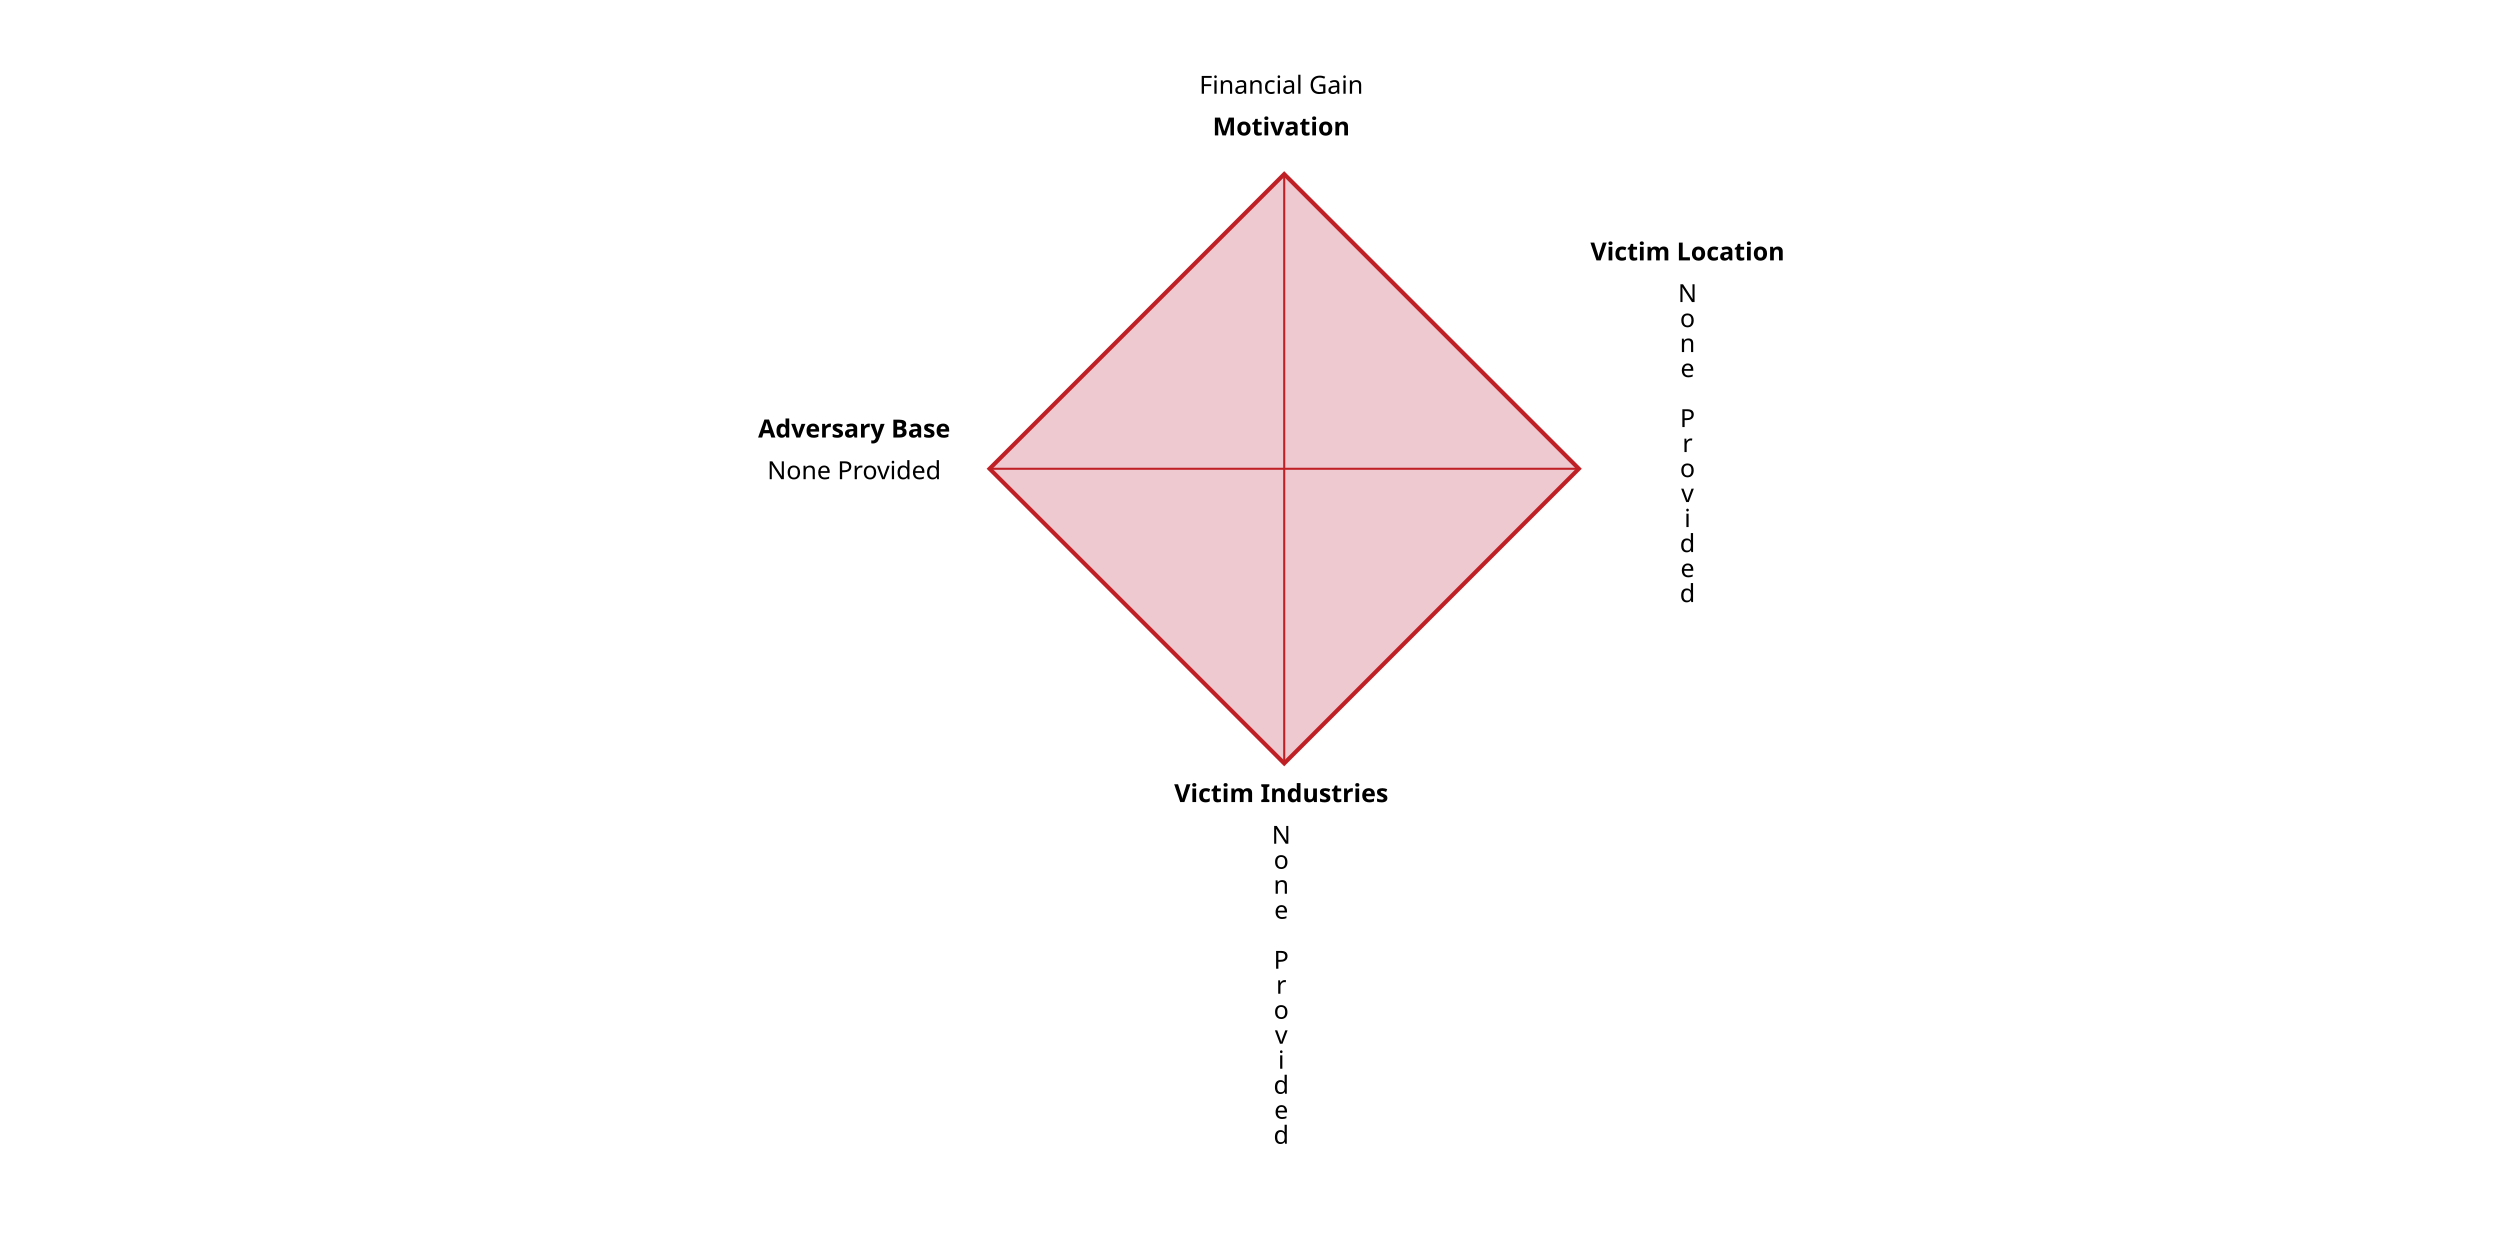
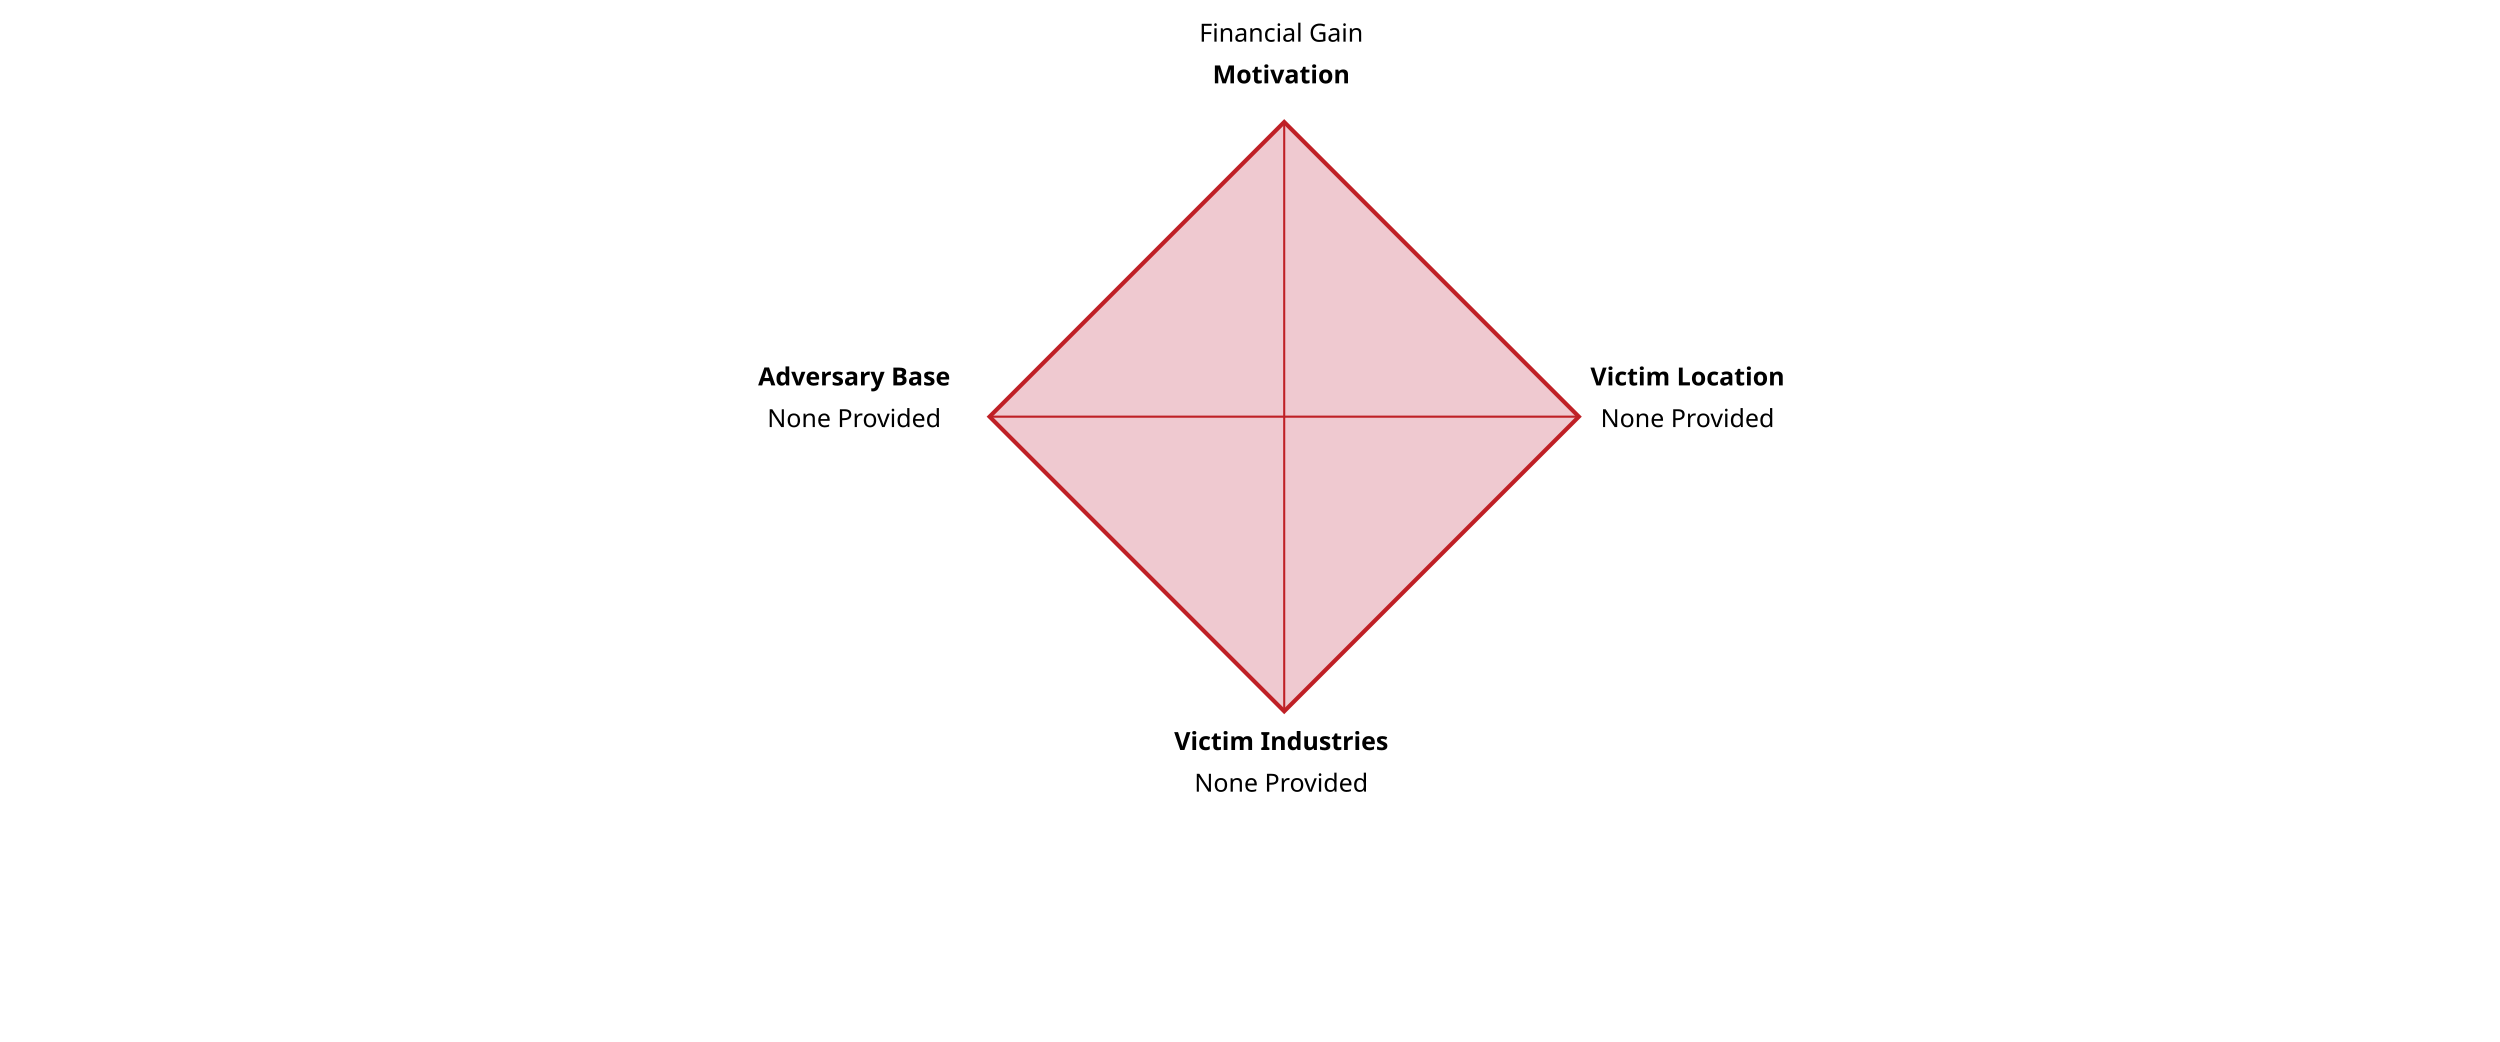
- <svg xmlns="http://www.w3.org/2000/svg" viewBox="0 0 1200 600" version="1.1">
-   <g transform="translate(475 225) rotate(-45)">
+ <svg xmlns="http://www.w3.org/2000/svg" viewBox="0 0 1200 500" version="1.1">
+   <g transform="translate(475 200) rotate(-45)">
    <rect x="0" y="0" width="200" height="200" fill="#efc9d0" stroke="#bf2026ff" stroke-width="2" />
    <line x1="0" y1="0" x2="200" y2="200" stroke="#bf2026ff" />
    <line x1="0" y1="200" x2="200" y2="0" stroke="#bf2026ff" />
  </g>
-   <g id="diamond_labels" transform="translate(475 225)">
+   <g id="diamond_labels" transform="translate(475 200)">
    <text x="140" y="-160" id="svg_motivation" style="font-weight:bold" font-family="sans-serif" text-anchor="middle">Motivation</text>
    <text x="140" y="-180" id="svg_motivation_detail" font-family="sans-serif" text-anchor="middle">Financial Gain</text>
    <text x="140" y="160" id="svg_industry" style="font-weight:bold" font-family="sans-serif" text-anchor="middle">Victim Industries</text>
-     <text x="140" y="180" id="svg_industry_detail" style="font-size:12px" font-family="sans-serif" text-anchor="middle">N</text>
-     <text x="140" y="192" id="svg_industry_detail" style="font-size:12px" font-family="sans-serif" text-anchor="middle">o</text>
-     <text x="140" y="204" id="svg_industry_detail" style="font-size:12px" font-family="sans-serif" text-anchor="middle">n</text>
-     <text x="140" y="216" id="svg_industry_detail" style="font-size:12px" font-family="sans-serif" text-anchor="middle">e</text>
-     <text x="140" y="228" id="svg_industry_detail" style="font-size:12px" font-family="sans-serif" text-anchor="middle"> </text>
-     <text x="140" y="240" id="svg_industry_detail" style="font-size:12px" font-family="sans-serif" text-anchor="middle">P</text>
-     <text x="140" y="252" id="svg_industry_detail" style="font-size:12px" font-family="sans-serif" text-anchor="middle">r</text>
-     <text x="140" y="264" id="svg_industry_detail" style="font-size:12px" font-family="sans-serif" text-anchor="middle">o</text>
-     <text x="140" y="276" id="svg_industry_detail" style="font-size:12px" font-family="sans-serif" text-anchor="middle">v</text>
-     <text x="140" y="288" id="svg_industry_detail" style="font-size:12px" font-family="sans-serif" text-anchor="middle">i</text>
-     <text x="140" y="300" id="svg_industry_detail" style="font-size:12px" font-family="sans-serif" text-anchor="middle">d</text>
-     <text x="140" y="312" id="svg_industry_detail" style="font-size:12px" font-family="sans-serif" text-anchor="middle">e</text>
-     <text x="140" y="324" id="svg_industry_detail" style="font-size:12px" font-family="sans-serif" text-anchor="middle">d</text>
+     <text x="140" y="180" id="svg_industry_detail" font-family="sans-serif" text-anchor="middle">None Provided</text>
    <text x="-65" y="-15" id="svg_base" style="font-weight:bold" font-family="sans-serif" text-anchor="middle">Adversary Base</text>
    <text x="-65" y="5" id="svg_base_detail" font-family="sans-serif" text-anchor="middle">None Provided</text>
-     <text x="335" y="-100" id="svg_victim_country" style="font-weight:bold" font-family="sans-serif" text-anchor="middle">Victim Location</text>
-     <text x="335" y="-80" id="svg_victim_country_detail" style="font-size:12px" font-family="sans-serif" text-anchor="middle">N</text>
-     <text x="335" y="-68" id="svg_victim_country_detail" style="font-size:12px" font-family="sans-serif" text-anchor="middle">o</text>
-     <text x="335" y="-56" id="svg_victim_country_detail" style="font-size:12px" font-family="sans-serif" text-anchor="middle">n</text>
-     <text x="335" y="-44" id="svg_victim_country_detail" style="font-size:12px" font-family="sans-serif" text-anchor="middle">e</text>
-     <text x="335" y="-32" id="svg_victim_country_detail" style="font-size:12px" font-family="sans-serif" text-anchor="middle"> </text>
-     <text x="335" y="-20" id="svg_victim_country_detail" style="font-size:12px" font-family="sans-serif" text-anchor="middle">P</text>
-     <text x="335" y="-8" id="svg_victim_country_detail" style="font-size:12px" font-family="sans-serif" text-anchor="middle">r</text>
-     <text x="335" y="4" id="svg_victim_country_detail" style="font-size:12px" font-family="sans-serif" text-anchor="middle">o</text>
-     <text x="335" y="16" id="svg_victim_country_detail" style="font-size:12px" font-family="sans-serif" text-anchor="middle">v</text>
-     <text x="335" y="28" id="svg_victim_country_detail" style="font-size:12px" font-family="sans-serif" text-anchor="middle">i</text>
-     <text x="335" y="40" id="svg_victim_country_detail" style="font-size:12px" font-family="sans-serif" text-anchor="middle">d</text>
-     <text x="335" y="52" id="svg_victim_country_detail" style="font-size:12px" font-family="sans-serif" text-anchor="middle">e</text>
-     <text x="335" y="64" id="svg_victim_country_detail" style="font-size:12px" font-family="sans-serif" text-anchor="middle">d</text>
+     <text x="335" y="-15" id="svg_victim_country" style="font-weight:bold" font-family="sans-serif" text-anchor="middle">Victim Location</text>
+     <text x="335" y="5" id="svg_victim_country_detail" font-family="sans-serif" text-anchor="middle">None Provided</text>
  </g>
</svg>
